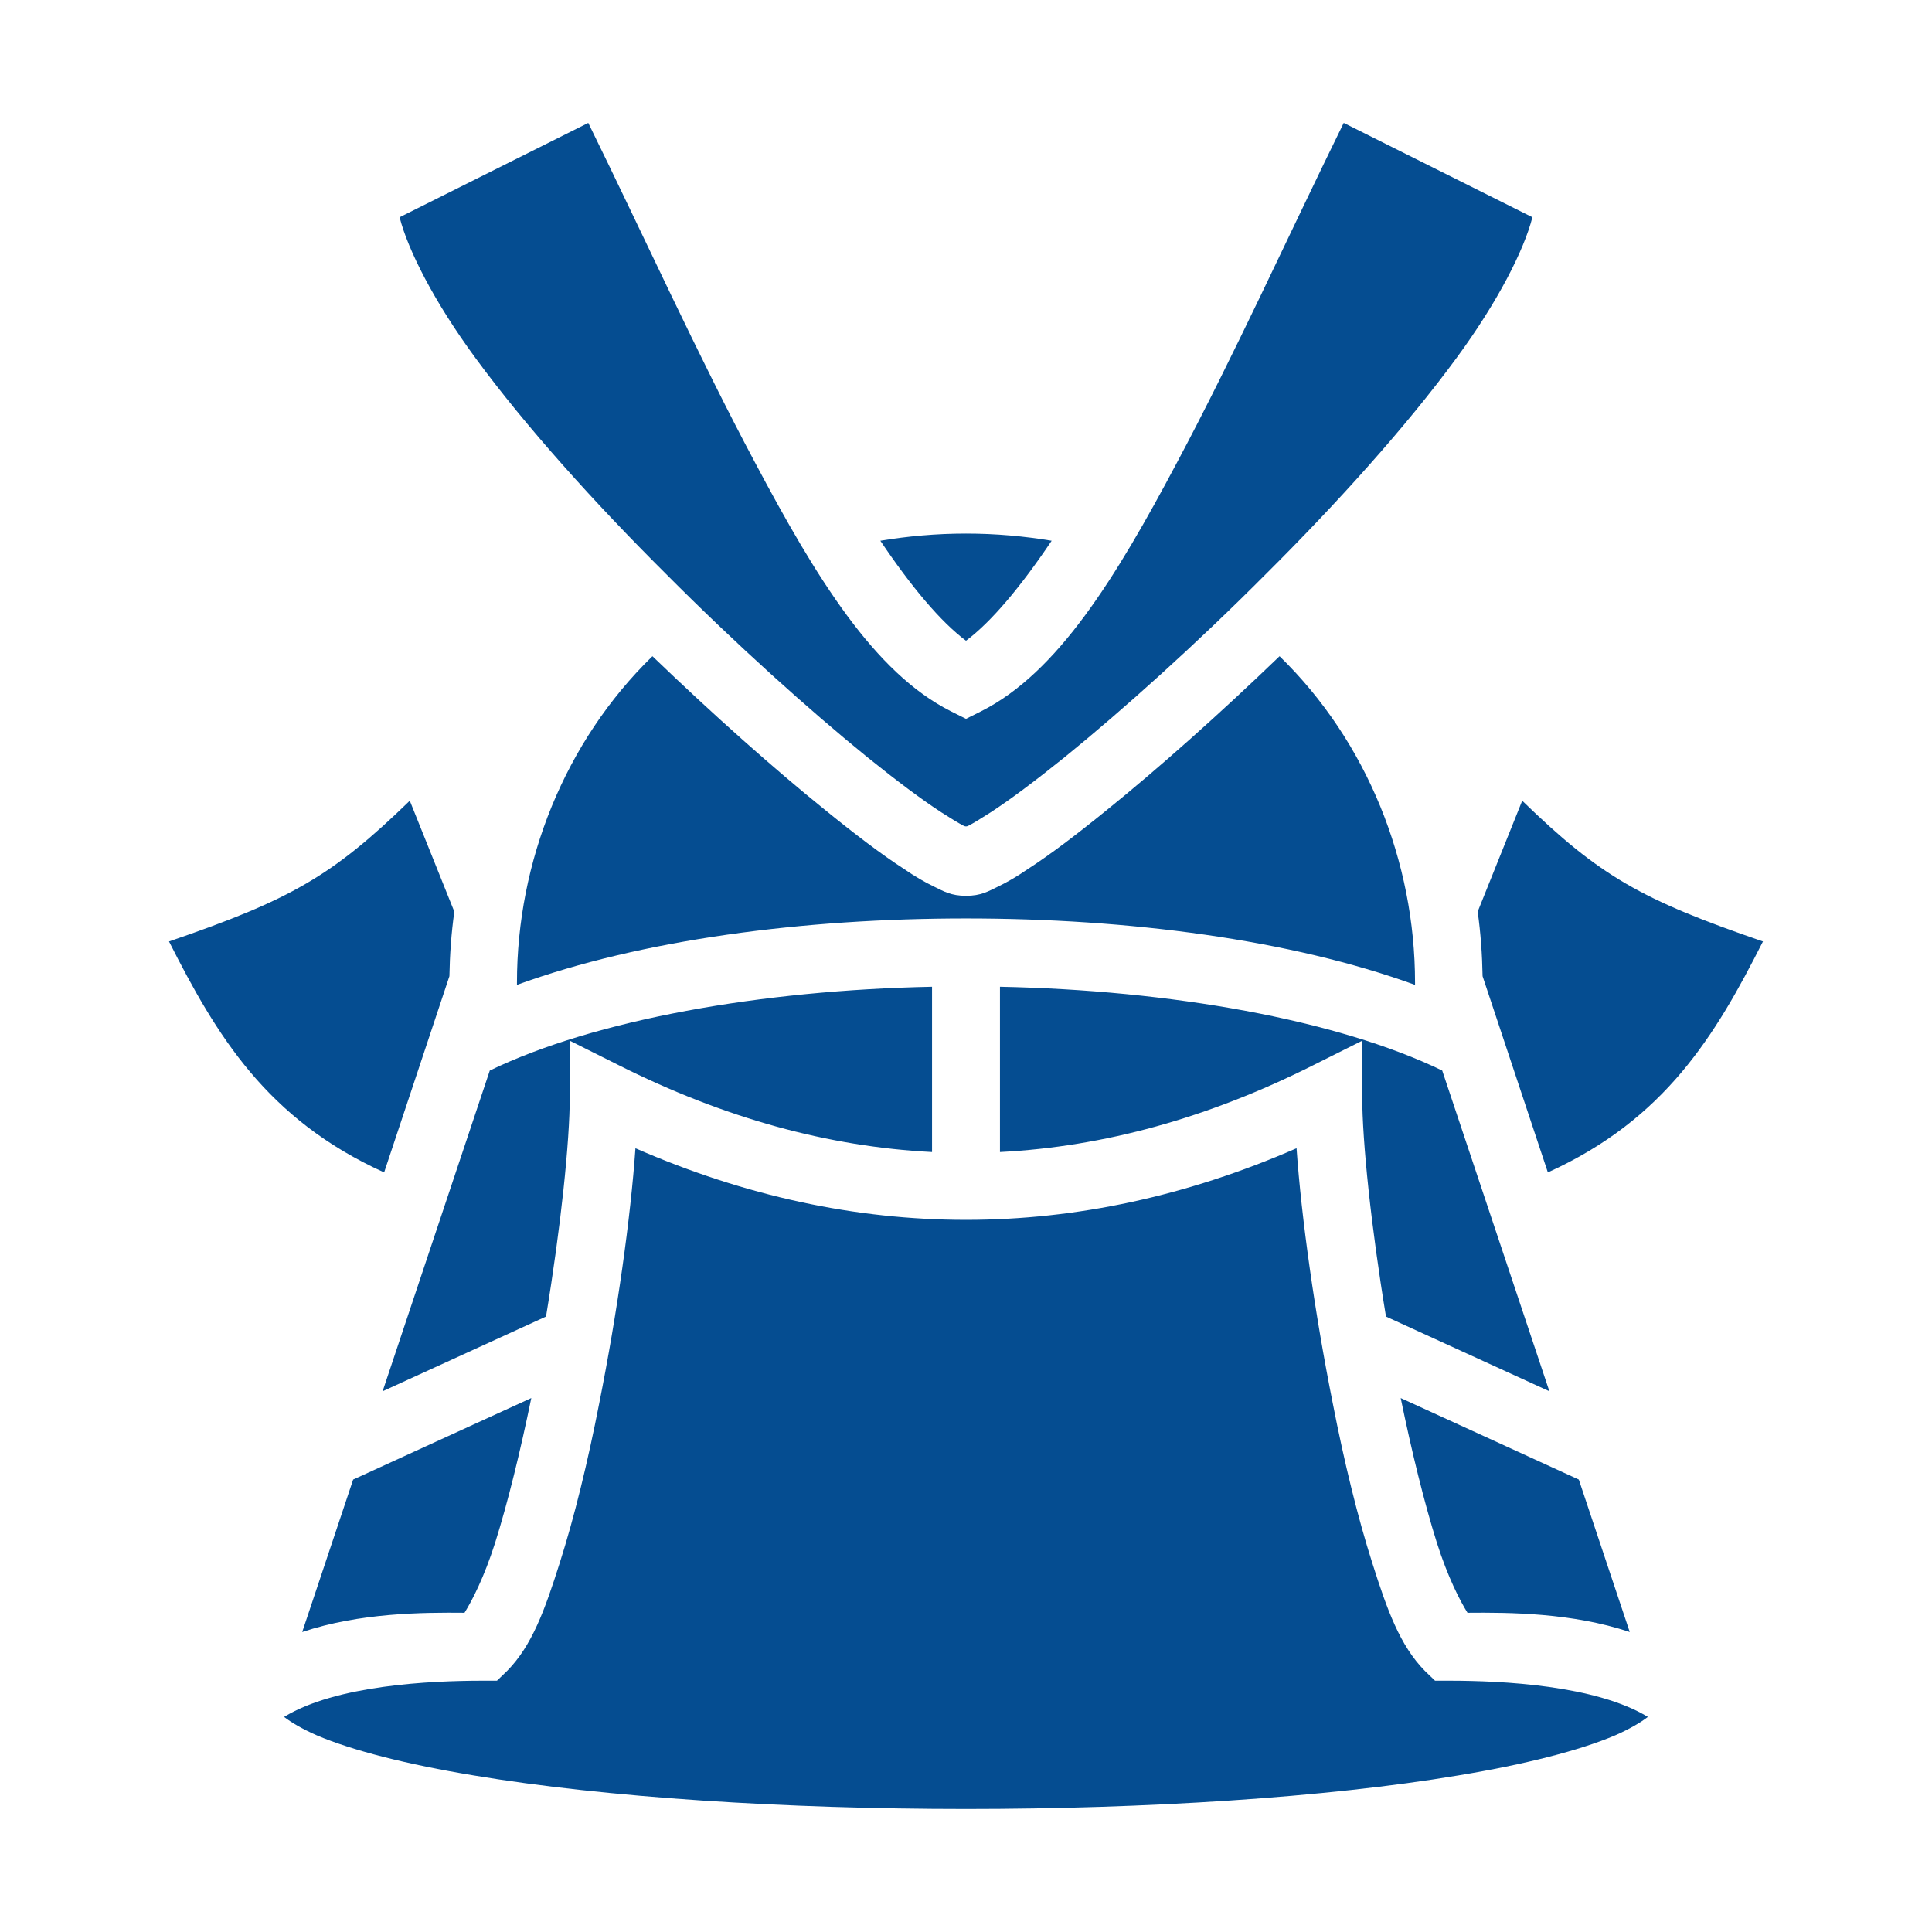
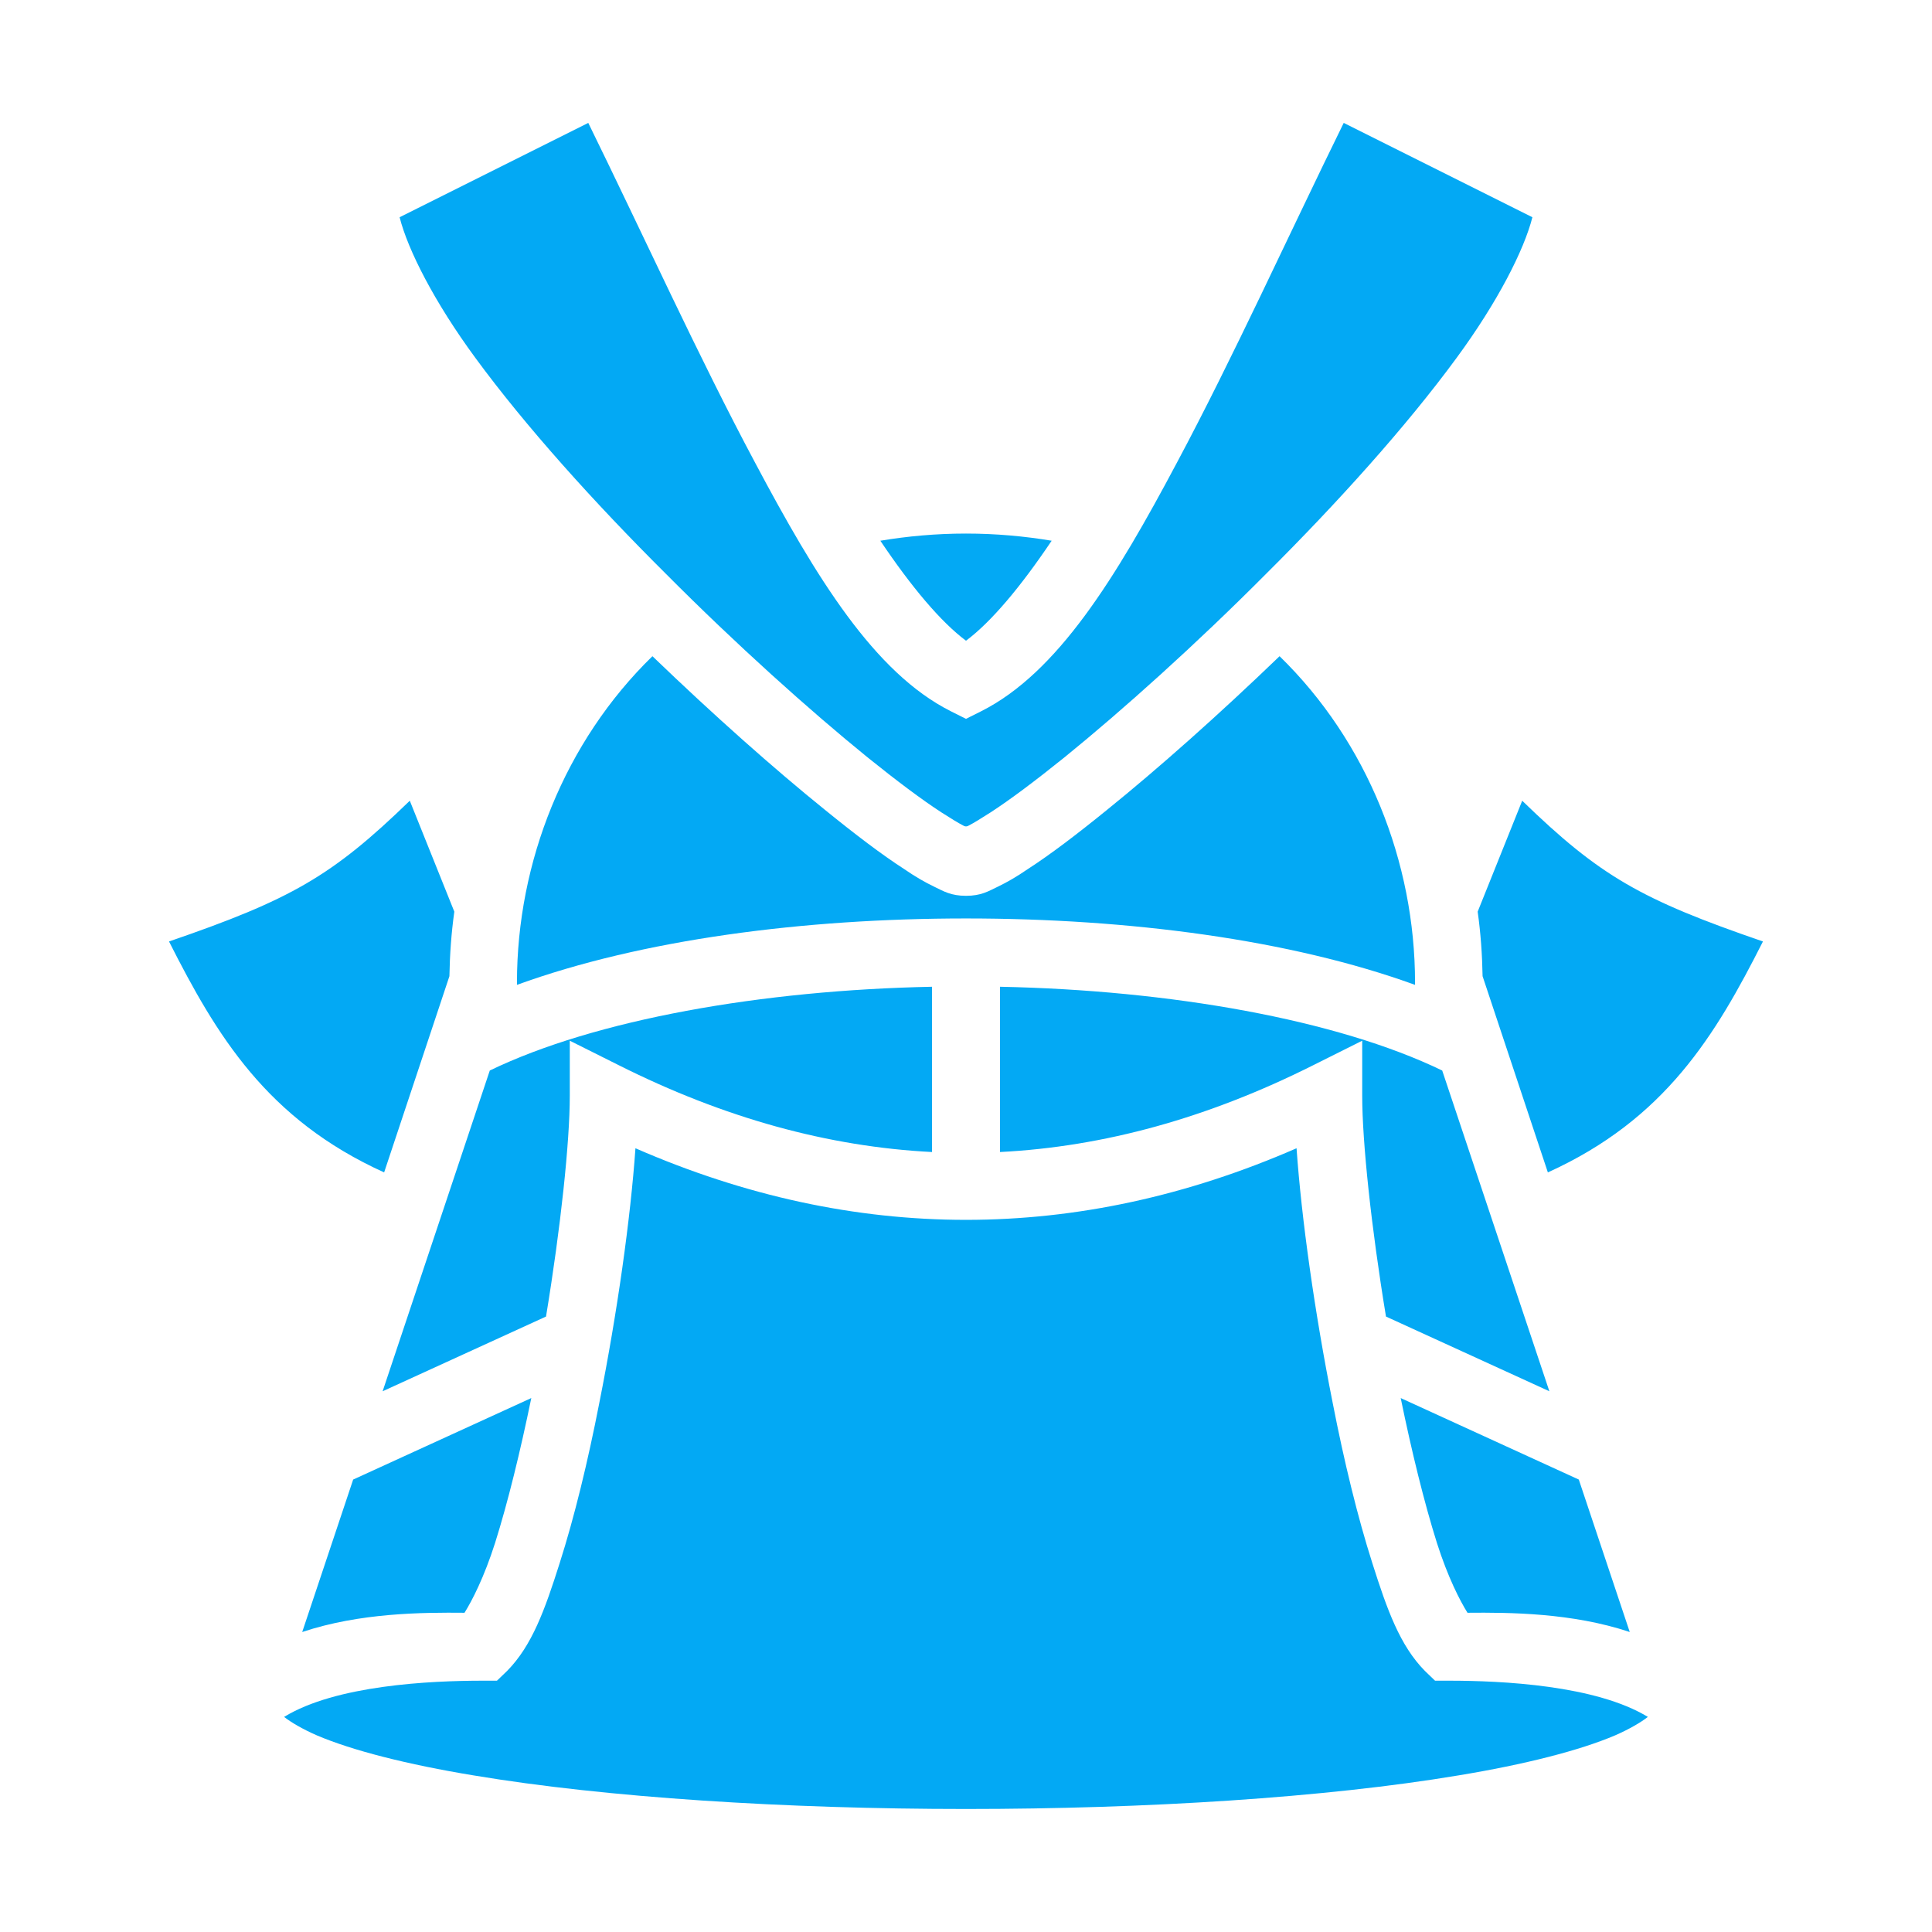
<svg xmlns="http://www.w3.org/2000/svg" width="800px" height="800px" viewBox="0 0 512 512">
-   <path fill="#054d91" d="M356.1 32.57l50 25c-2.2 8.68-9.2 22.47-20.1 37.29C372.7 113 354.4 133.3 335.6 152c-18.7 18.8-38.1 36.2-53.5 48.7-7.7 6.2-14.5 11.3-19.6 14.6-2.5 1.6-4.6 2.9-6 3.6-.3.1-.3.1-.5.1s-.2 0-.5-.1c-1.4-.7-3.5-2-6-3.6-5.1-3.3-11.9-8.4-19.6-14.6-15.4-12.5-34.8-29.9-53.5-48.7-18.8-18.7-37.1-39-50.4-57.13-10.9-14.83-17.9-28.62-20.1-37.3l50-25c14.6 29.73 29.3 62.14 44.2 90.03 16.2 30.5 31.6 55.7 51.9 65.9l4 2 4-2c20.3-10.2 35.7-35.4 51.9-65.9 14.9-27.89 29.6-60.31 44.2-90.03zM256 141.4c7.9 0 15.5.7 22.7 1.9-8.2 12.2-16 21.5-22.7 26.5-6.7-5-14.5-14.3-22.7-26.5 7.2-1.2 14.8-1.9 22.7-1.9zm83.1 32.5c23.3 22.7 35.9 54.6 35.9 86.5v.6c-33-12-75.9-17.6-119-17.6-43.1 0-86 5.6-119 17.6v-.6c0-31.9 12.6-63.8 35.9-86.5 16.2 15.6 32.2 29.8 45.7 40.7 8 6.5 15.1 11.9 21 15.7 2.9 2 5.5 3.5 8 4.7 2.5 1.2 4.4 2.4 8.4 2.4s5.9-1.2 8.4-2.4 5.1-2.7 8-4.7c5.9-3.8 13-9.2 21-15.7 13.5-10.9 29.5-25.1 45.7-40.7zm64.3 38.3c20.6 20 31.5 26.2 63.8 37.3-12.6 24.9-25.9 47.1-57 61.2l-17.3-52c-.1-5.7-.5-11.4-1.3-17.1zm-294.8 0l11.8 29.4c-.8 5.7-1.2 11.4-1.3 17.1l-17.3 52c-31.11-14.1-44.41-36.3-57.01-61.2 32.3-11.1 43.2-17.3 63.81-37.3zM265 261.5c45.1.9 89.3 8.7 117.2 22.2l28.4 85-43.3-19.8c-3.9-23.6-6.3-46.3-6.3-58.5v-14.6l-13 6.5c-27.9 14-55.5 21.6-83 23zm-18 0v43.8c-27.5-1.4-55.1-9-83-23l-13-6.5v14.6c0 12.2-2.4 34.9-6.3 58.5l-43.3 19.8 28.4-85c27.9-13.5 72.1-21.3 117.2-22.2zm96.6 42.8c1.3 18.6 4.8 43.5 9.6 67.6 3 15.4 6.6 30.2 10.5 42.4 3.9 12.3 7.3 21.8 13.9 28.5l2.7 2.6h3.7c14.1 0 38.9 1.2 52.7 9.6-1.8 1.4-4.8 3.2-8.7 4.9-9.4 4-23.9 7.7-41.5 10.6-35.2 5.9-82.9 8.9-130.5 8.9-47.6 0-95.3-3-130.5-8.9-17.6-2.9-32.11-6.6-41.51-10.6-3.9-1.7-6.9-3.5-8.7-4.9 13.7-8.4 38.61-9.6 52.71-9.6h3.7l2.7-2.6c6.6-6.7 10-16.2 13.9-28.5 3.9-12.2 7.5-27 10.5-42.4 4.8-24.1 8.3-49 9.6-67.6 58 25.3 117.2 25.3 175.2 0zm-202.8 66.2c-2.9 14.1-6.2 27.6-9.6 38.4-2.9 9.1-6.1 15.3-8.1 18.5-11.2-.1-27.71 0-43.01 5.1l13.5-40.4zm230.4 0l47.2 21.6 13.5 40.4c-15.3-5.1-31.8-5.2-43-5.1-2-3.2-5.2-9.4-8.1-18.5-3.4-10.8-6.7-24.3-9.6-38.4z" />
+   <path fill="#03a9f4" d="M356.1 32.57l50 25c-2.2 8.68-9.2 22.47-20.1 37.29C372.7 113 354.4 133.3 335.6 152c-18.7 18.8-38.1 36.2-53.5 48.7-7.7 6.2-14.5 11.3-19.6 14.6-2.5 1.6-4.6 2.9-6 3.6-.3.1-.3.1-.5.1s-.2 0-.5-.1c-1.4-.7-3.5-2-6-3.6-5.1-3.3-11.9-8.4-19.6-14.6-15.4-12.5-34.8-29.9-53.5-48.7-18.8-18.7-37.1-39-50.4-57.13-10.9-14.83-17.9-28.62-20.1-37.3l50-25c14.6 29.73 29.3 62.14 44.2 90.03 16.2 30.5 31.6 55.7 51.9 65.9l4 2 4-2c20.3-10.2 35.7-35.4 51.9-65.9 14.9-27.89 29.6-60.31 44.2-90.03zM256 141.4c7.9 0 15.5.7 22.7 1.9-8.2 12.2-16 21.5-22.7 26.5-6.7-5-14.5-14.3-22.7-26.5 7.2-1.2 14.8-1.9 22.7-1.9zm83.1 32.5c23.3 22.7 35.9 54.6 35.9 86.5v.6c-33-12-75.9-17.6-119-17.6-43.1 0-86 5.6-119 17.6v-.6c0-31.9 12.6-63.8 35.9-86.5 16.2 15.6 32.2 29.8 45.7 40.7 8 6.5 15.1 11.9 21 15.7 2.9 2 5.5 3.5 8 4.7 2.5 1.2 4.4 2.4 8.4 2.4s5.9-1.2 8.4-2.4 5.1-2.7 8-4.7c5.9-3.8 13-9.2 21-15.7 13.5-10.9 29.5-25.1 45.7-40.7zm64.3 38.3c20.6 20 31.5 26.2 63.8 37.3-12.6 24.9-25.9 47.1-57 61.2l-17.3-52c-.1-5.7-.5-11.4-1.3-17.1zm-294.8 0l11.8 29.4c-.8 5.7-1.2 11.4-1.3 17.1l-17.3 52c-31.11-14.1-44.41-36.3-57.01-61.2 32.3-11.1 43.2-17.3 63.81-37.3zM265 261.5c45.1.9 89.3 8.7 117.2 22.2l28.4 85-43.3-19.8c-3.9-23.6-6.3-46.3-6.3-58.5v-14.6l-13 6.5c-27.9 14-55.5 21.6-83 23zm-18 0v43.8c-27.5-1.4-55.1-9-83-23l-13-6.5v14.6c0 12.2-2.4 34.9-6.3 58.5l-43.3 19.8 28.4-85c27.9-13.5 72.1-21.3 117.2-22.2zm96.6 42.8c1.3 18.6 4.8 43.5 9.6 67.6 3 15.4 6.6 30.2 10.5 42.4 3.9 12.3 7.3 21.8 13.9 28.5l2.7 2.6h3.7c14.1 0 38.9 1.2 52.7 9.6-1.8 1.4-4.8 3.2-8.7 4.9-9.4 4-23.9 7.7-41.5 10.6-35.2 5.9-82.9 8.9-130.5 8.9-47.6 0-95.3-3-130.5-8.9-17.6-2.9-32.11-6.6-41.51-10.6-3.9-1.7-6.9-3.5-8.7-4.9 13.7-8.4 38.61-9.6 52.71-9.6h3.7l2.7-2.6c6.6-6.7 10-16.2 13.9-28.5 3.9-12.2 7.5-27 10.5-42.4 4.8-24.1 8.3-49 9.6-67.6 58 25.3 117.2 25.3 175.2 0zm-202.8 66.2c-2.9 14.1-6.2 27.6-9.6 38.4-2.9 9.1-6.1 15.3-8.1 18.5-11.2-.1-27.71 0-43.01 5.1l13.5-40.4zm230.4 0l47.2 21.6 13.5 40.4c-15.3-5.1-31.8-5.2-43-5.1-2-3.2-5.2-9.4-8.1-18.5-3.4-10.8-6.7-24.3-9.6-38.4z" />
</svg>
